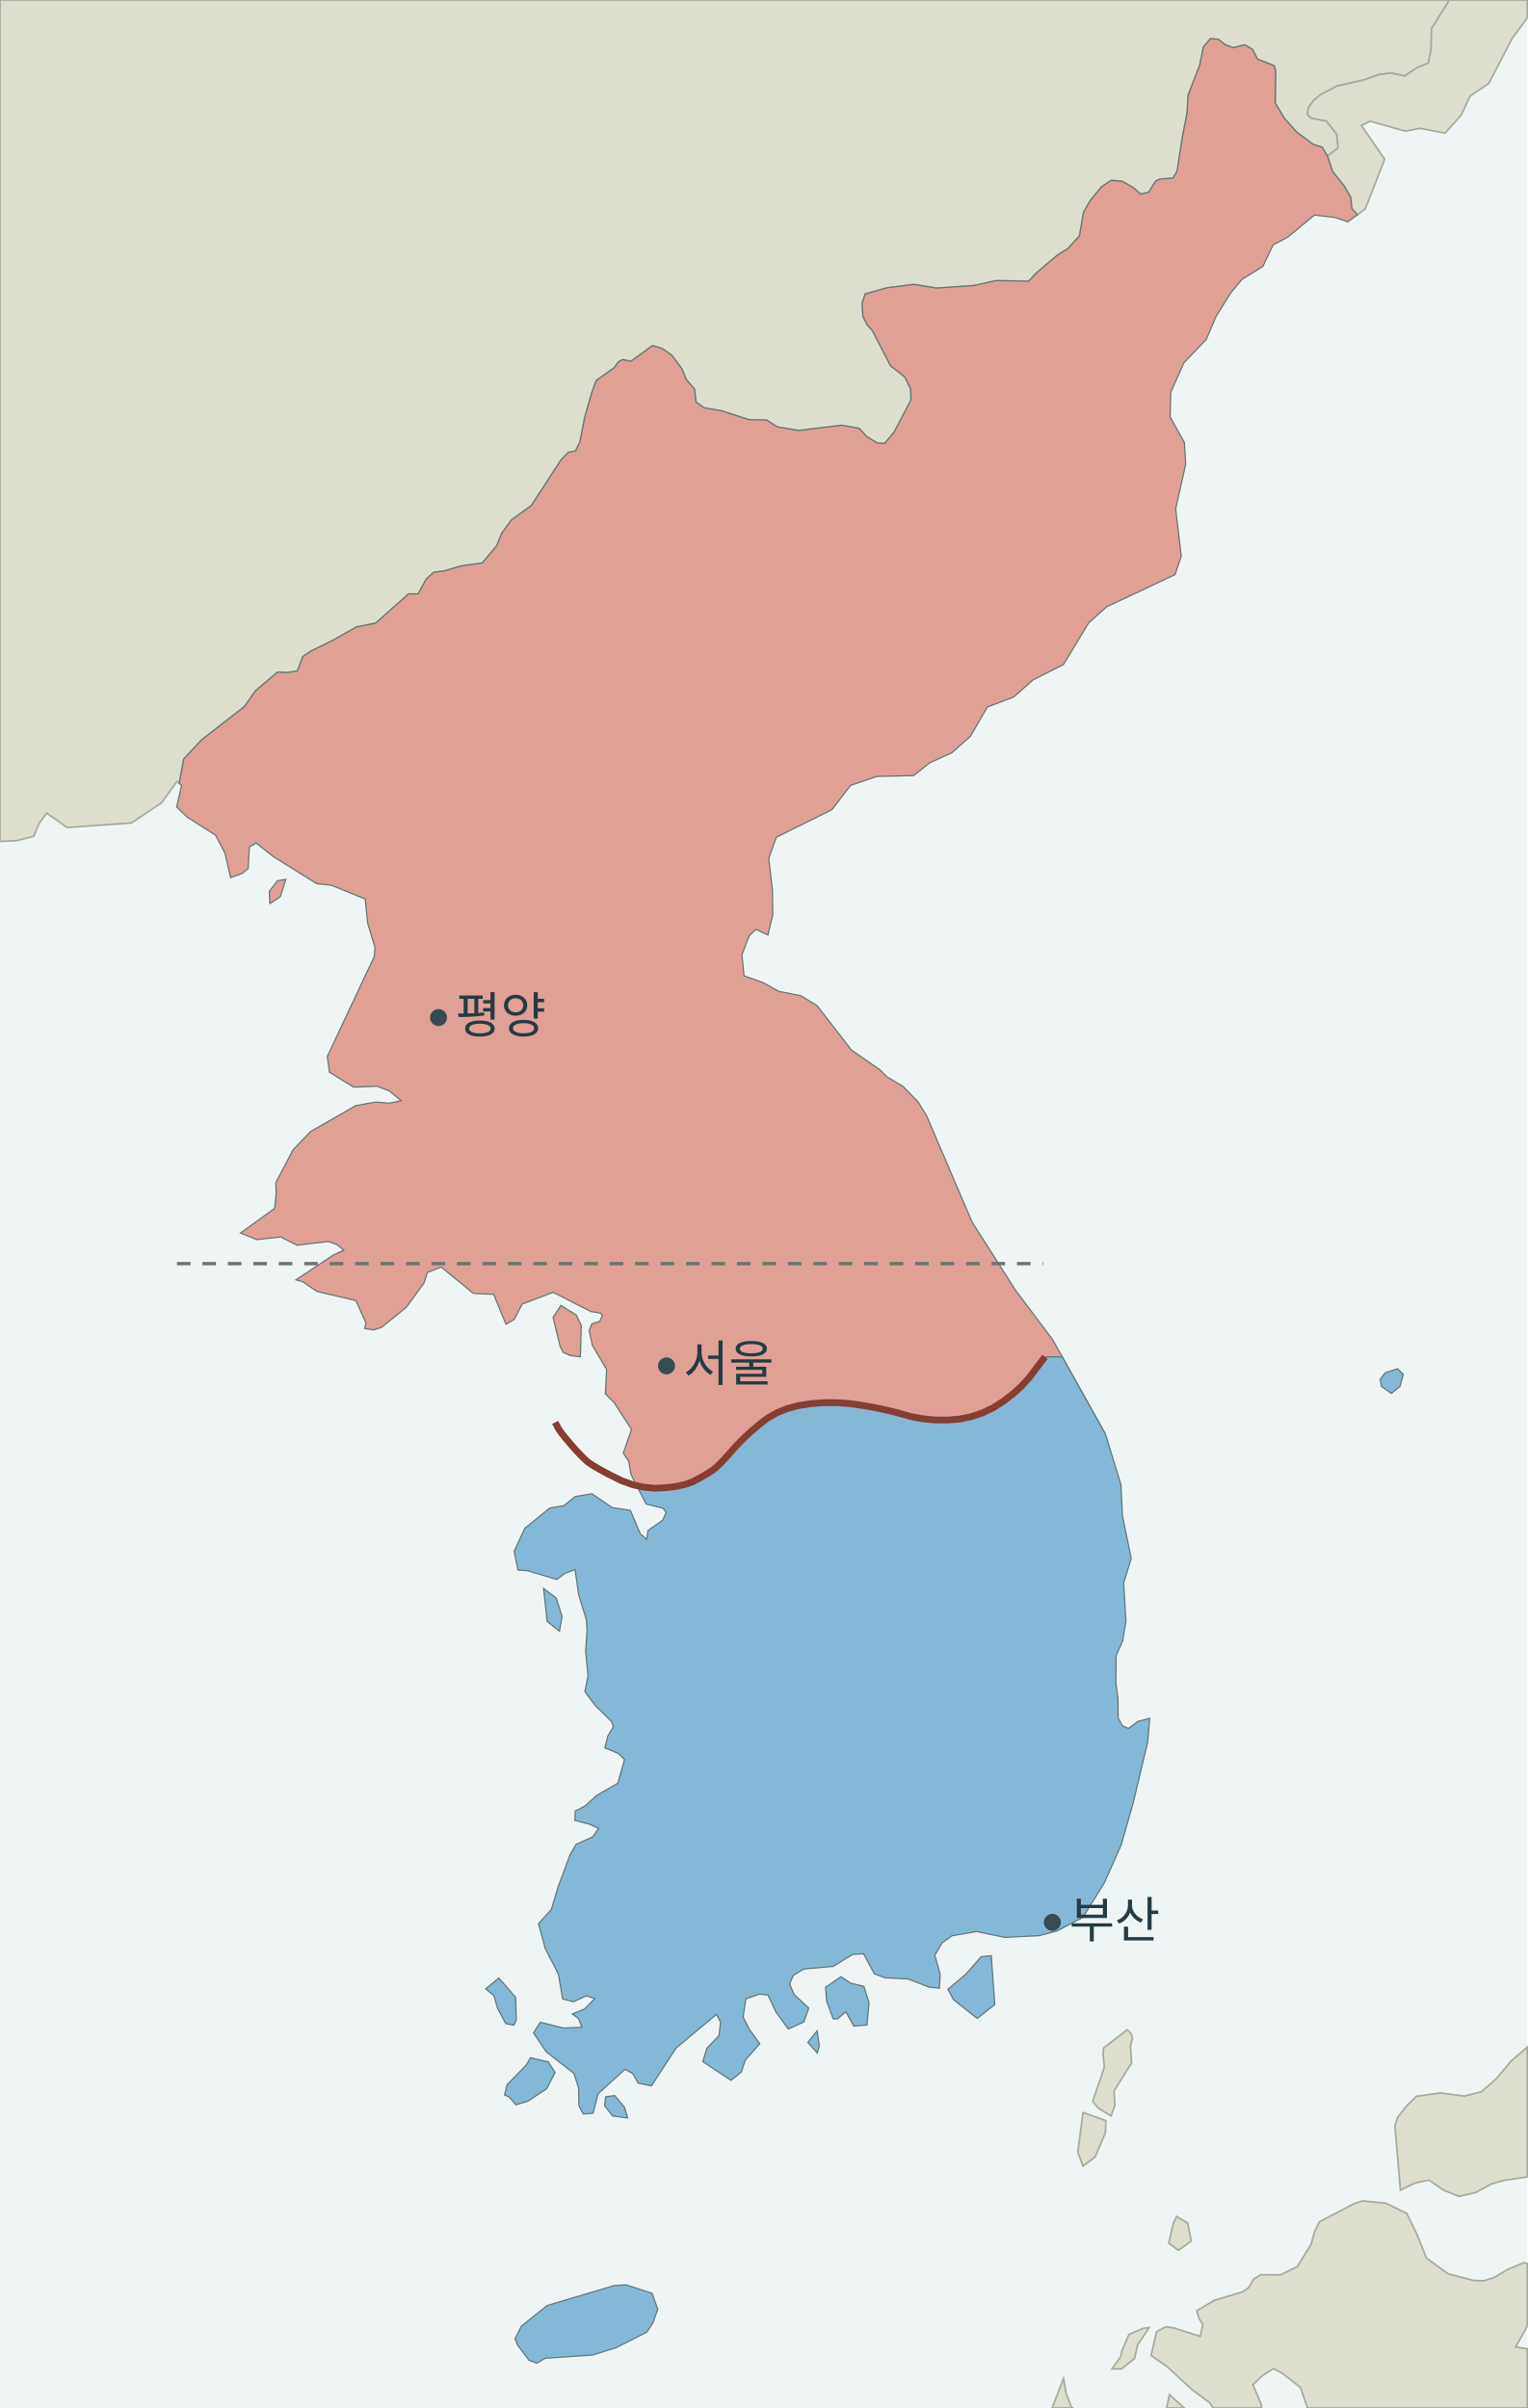
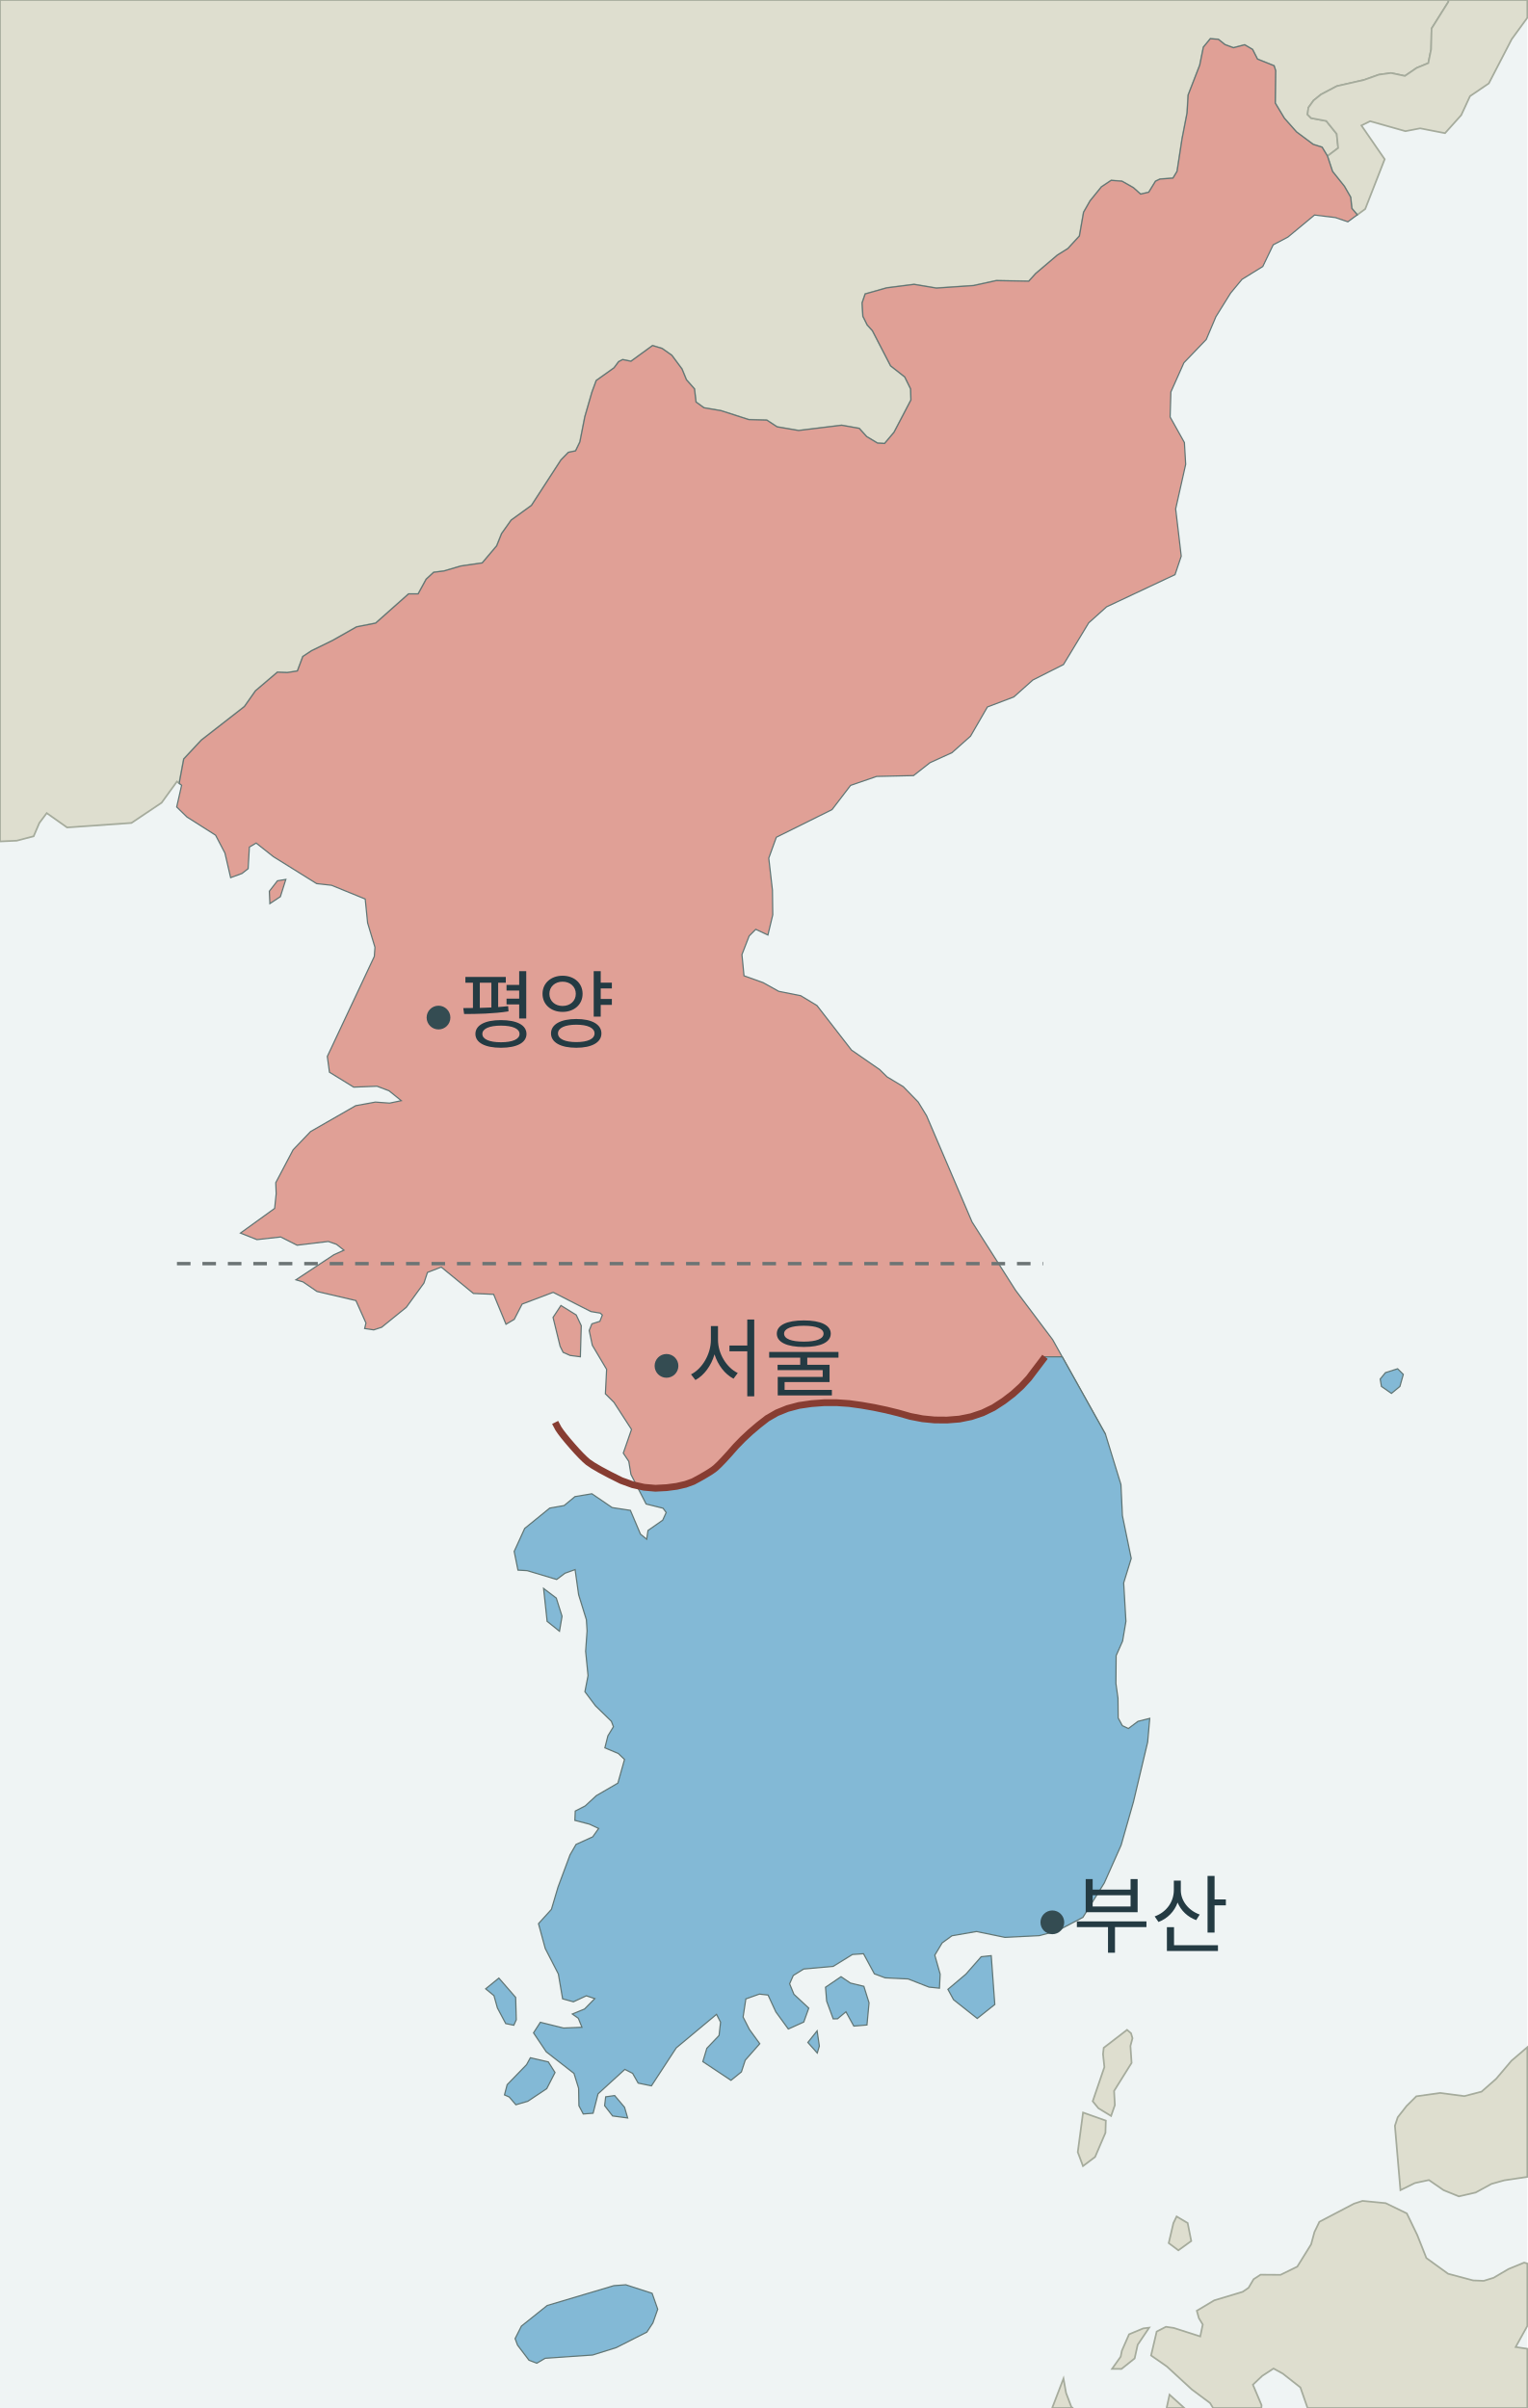
<svg xmlns="http://www.w3.org/2000/svg" viewBox="0 0 900 1419.31">
  <rect width="900" height="1419.31" fill="#eff4f4" />
  <path d="M853.42,1.18L843.60,16.82L843.31,29.09L841.67,37.20L834.76,40.06L827.88,44.76L819.72,43.03L812.56,44.00L803.68,47.14L787.75,50.77L778.50,55.63L774.08,59.17L771.02,63.41L770.48,67.47L772.60,69.61L781.53,71.29L787.67,78.91L788.54,87.24L782.23,92.00L779.08,86.77L773.81,85.10L763.98,77.77L756.83,69.70L751.46,60.75L751.70,41.64L750.77,38.76L740.99,34.84L738.09,29.14L733.46,26.41L726.83,28.15L721.86,26.31L717.94,23.19L713.22,22.82L709.14,27.78L706.99,38.40L700.16,56.01L699.52,66.63L696.57,81.81L693.63,100.99L691.23,104.99L683.55,105.56L680.92,106.81L676.93,113.32L672.12,114.43L667.85,110.62L661.13,106.81L654.79,106.32L649.06,110.13L642.35,118.41L638.54,125.11L636.09,139.09L629.31,146.49L623.11,150.36L610.31,161.24L606.23,165.76L587.09,165.40L573.67,168.33L551.77,169.82L538.66,167.62L522.46,169.69L509.84,173.26L508.03,178.55L508.49,186.39L511.03,191.51L514.12,194.93L524.82,215.61L533.17,222.17L536.63,229.21L536.81,235.76L526.86,254.78L521.28,261.40L517.09,261.18L510.67,257.33L506.31,252.49L495.95,250.66L470.60,253.76L457.92,251.60L451.86,247.64L441.25,247.34L424.84,242.06L414.84,240.37L410.13,236.97L409.22,229.21L404.49,223.87L401.85,217.47L395.88,209.43L390.16,205.39L384.53,203.69L371.82,212.94L366.92,211.96L364.56,213.18L361.86,216.81L351.36,224.29L348.84,231.13L344.65,245.62L341.73,260.49L339.19,265.75L334.92,266.65L330.57,271.11L313.20,297.90L301.23,306.57L295.59,314.52L292.70,321.73L284.17,331.82L271.64,333.62L261.66,336.55L255.55,337.33L251.15,341.39L246.42,350.05L240.79,350.05L221.37,367.29L210.12,369.50L196.02,377.49L183.62,383.55L178.46,386.95L175.27,395.49L169.28,396.44L163.47,396.20L150.58,407.17L144.04,416.46L118.65,436.24L108.29,447.36L105.60,461.72L104.27,460.65L95.21,473.16L77.46,485.06L39.53,487.72L27.54,479.25L23.18,485.08L19.83,492.90L9.88,495.51L0.00,495.95L0.00,0.00L853.69,0.00L853.42,1.18Z" fill="#dedecf" fill-opacity="1" stroke="#a5ab9c" stroke-width="1" />
  <path d="M796.61,122.87L795.90,116.23L792.22,109.82L785.21,101.04L782.23,92.00L788.54,87.24L787.67,78.91L781.53,71.29L772.60,69.61L770.48,67.47L771.02,63.41L774.08,59.17L778.50,55.63L787.75,50.77L803.68,47.14L812.56,44.00L819.72,43.03L827.88,44.76L834.76,40.06L841.67,37.20L843.31,29.09L843.60,16.82L853.42,1.18L853.69,0.00L900.00,0.00L900.00,10.49L890.83,23.07L877.31,49.17L866.25,56.67L861.07,67.84L851.52,78.49L836.87,75.64L828.19,77.31L807.38,71.44L802.25,73.96L815.95,93.85L804.50,123.17L799.83,126.62L796.61,122.87Z" fill="#dedecf" fill-opacity="1" stroke="#a5ab9c" stroke-width="1" />
  <path d="M638.17,1276.72L635.10,1268.47L638.21,1245.16L651.63,1249.92L651.41,1257.09L645.31,1271.34L638.17,1276.72ZM654.73,1247.17L647.28,1242.64L643.91,1238.53L650.79,1218.38L649.98,1210.73L650.40,1207.00L664.14,1196.42L666.49,1198.45L667.34,1201.37L666.13,1205.90L666.81,1215.91L656.50,1232.42L656.96,1240.77L654.73,1247.17ZM626.68,1401.95L628.20,1410.45L631.40,1418.88L632.44,1419.31L620.02,1419.31L626.68,1401.95ZM660.88,1396.28L655.29,1396.25L660.40,1389.03L661.08,1385.58L665.33,1375.88L673.68,1372.39L677.19,1371.96L670.40,1382.04L668.61,1390.08L660.88,1396.28ZM694.38,1326.37L688.70,1322.10L691.46,1310.32L693.36,1306.42L699.85,1310.28L701.97,1320.89L694.38,1326.37ZM868.08,1344.11L874.32,1344.35L880.11,1342.57L888.90,1337.41L898.14,1333.61L900.00,1334.16L900.00,1370.99L893.13,1383.39L900.00,1384.39L900.00,1419.31L770.51,1419.31L766.29,1407.19L755.92,1399.04L750.46,1396.04L743.80,1400.38L738.31,1405.58L743.39,1417.61L743.30,1419.31L714.85,1419.31L713.06,1416.38L702.30,1408.37L687.63,1394.86L678.30,1388.35L681.60,1374.25L687.07,1371.45L691.70,1372.13L707.28,1377.12L708.75,1370.10L706.46,1366.34L705.26,1361.98L715.52,1355.86L732.30,1350.82L735.74,1348.46L738.72,1343.39L742.83,1340.74L754.58,1340.82L764.46,1335.98L772.62,1322.82L774.57,1315.59L777.49,1309.56L797.88,1298.87L802.93,1297.24L816.55,1298.57L829.00,1304.62L835.14,1317.33L840.52,1330.92L853.31,1340.18L868.08,1344.11ZM689.17,1411.46L697.89,1419.31L687.47,1419.31L689.17,1411.46ZM886.41,1285.12L878.92,1287.21L869.57,1292.30L859.68,1294.57L850.65,1290.91L842.04,1284.95L833.75,1286.72L825.24,1290.90L821.99,1252.97L823.64,1247.96L828.86,1241.29L834.61,1235.59L848.66,1233.62L862.88,1235.48L873.04,1232.85L881.62,1225.31L890.68,1214.62L900.00,1206.66L900.00,1283.09L886.41,1285.12Z" fill="#dedecf" fill-opacity="1" stroke="#a5ab9c" stroke-width="1" />
  <path data-control="north" d="M330.54,769.47L339.54,775.04L342.52,781.39L342.00,799.71L335.95,798.92L331.83,797.08L330.06,793.51L325.90,776.50L330.54,769.47ZM165.21,528.52L159.03,532.61L158.72,525.30L163.49,519.15L168.43,518.33L165.21,528.52ZM625.94,799.73L615.79,799.73L606.25,812.33L601.87,817.08L591.46,825.75L585.42,829.67L579.05,832.75L572.37,835.00L565.36,836.42L558.03,837.00L543.58,836.23L515.07,829.57L500.35,827.26L492.95,826.75L478.20,827.32L470.84,828.39L464.04,830.20L457.79,832.73L452.11,836.00L446.98,840.00L437.69,848.27L421.72,865.17L415.56,869.29L408.52,873.21L404.00,874.86L392.84,876.85L386.19,877.20L375.18,875.65L371.79,869.02L370.54,861.38L367.29,856.51L372.13,842.53L361.78,826.55L356.74,821.52L357.46,807.12L349.04,792.91L347.20,784.21L348.78,780.29L353.49,778.80L354.94,775.14L353.77,773.98L348.23,773.06L325.97,761.72L307.66,768.65L303.04,777.65L298.17,780.54L290.89,762.91L278.97,762.38L260.03,746.84L251.89,749.99L249.82,756.25L239.44,770.53L224.92,782.30L220.24,783.85L214.88,783.05L215.65,779.80L209.72,766.57L186.80,761.21L178.55,755.57L174.38,754.34L196.81,739.53L202.68,736.88L198.30,733.43L193.46,731.74L175.06,733.95L165.41,729.09L151.41,730.65L141.69,726.79L161.84,712.24L162.74,703.63L162.50,697.10L172.73,677.70L183.01,666.96L209.60,651.70L221.19,649.58L229.59,650.19L236.47,648.76L229.24,642.92L222.17,640.23L208.42,640.78L194.14,631.98L192.88,622.68L220.57,563.74L220.96,558.36L216.62,543.97L215.21,529.90L195.37,521.80L186.60,520.82L161.11,504.94L150.95,496.91L146.95,499.27L146.22,512.01L142.60,514.84L135.91,517.30L132.54,502.78L127.03,492.26L110.17,481.55L104.12,475.64L107.02,462.86L105.60,461.72L108.29,447.36L118.65,436.24L144.04,416.46L150.58,407.17L163.47,396.20L169.28,396.44L175.27,395.49L178.46,386.95L183.62,383.55L196.02,377.49L210.12,369.50L221.37,367.29L240.79,350.05L246.42,350.05L251.15,341.39L255.55,337.33L261.66,336.55L271.64,333.62L284.17,331.82L292.70,321.73L295.59,314.52L301.23,306.57L313.20,297.90L330.57,271.11L334.92,266.65L339.19,265.75L341.73,260.49L344.65,245.62L348.84,231.13L351.36,224.29L361.86,216.81L364.56,213.18L366.92,211.96L371.82,212.94L384.53,203.69L390.16,205.39L395.88,209.43L401.85,217.47L404.49,223.87L409.22,229.21L410.13,236.97L414.84,240.37L424.84,242.06L441.25,247.34L451.86,247.64L457.92,251.60L470.60,253.76L495.95,250.66L506.31,252.49L510.67,257.33L517.09,261.18L521.28,261.40L526.86,254.78L536.81,235.76L536.63,229.21L533.17,222.17L524.82,215.61L514.12,194.93L511.03,191.51L508.49,186.39L508.03,178.55L509.84,173.26L522.46,169.69L538.66,167.62L551.77,169.82L573.67,168.33L587.09,165.40L606.23,165.76L610.31,161.24L623.11,150.36L629.31,146.49L636.09,139.09L638.54,125.11L642.35,118.41L649.06,110.13L654.79,106.32L661.13,106.81L667.85,110.62L672.12,114.43L676.93,113.32L680.92,106.81L683.55,105.56L691.23,104.99L693.63,100.99L696.57,81.81L699.52,66.63L700.16,56.01L706.99,38.40L709.14,27.78L713.22,22.82L717.94,23.19L721.86,26.31L726.83,28.15L733.46,26.41L738.09,29.14L740.99,34.84L750.77,38.76L751.70,41.64L751.46,60.75L756.83,69.70L763.98,77.77L773.81,85.10L779.08,86.77L782.23,92.00L785.21,101.04L792.22,109.82L795.90,116.23L796.61,122.87L799.83,126.62L794.25,130.73L786.87,128.23L774.61,126.74L758.94,139.73L750.26,144.31L744.13,157.08L731.88,164.65L725.19,172.72L716.51,186.65L710.82,200.09L697.65,213.81L689.96,231.04L689.53,245.80L697.94,260.85L698.69,273.67L692.79,299.96L696.07,327.80L692.42,338.69L652.07,357.68L641.54,367.13L626.68,391.69L608.62,400.81L597.40,410.80L581.86,416.70L571.91,433.91L560.99,443.63L548.01,449.55L538.30,457.15L516.55,457.64L501.21,462.93L490.29,477.20L457.48,493.49L453.01,505.81L455.19,524.75L455.37,539.22L452.51,551.11L445.33,547.76L441.47,551.65L437.21,562.64L438.42,575.14L449.67,579.17L458.89,584.30L471.83,586.87L481.40,592.66L501.77,618.94L518.38,630.44L522.71,634.71L532.25,640.47L541.04,649.51L545.99,657.59L572.80,720.24L598.44,760.51L620.29,789.60L651.42,845.34L625.94,799.73Z" fill="#e0a096" fill-opacity="1" fill-rule="evenodd" stroke="#607574" stroke-width=".7" />
  <path data-control="south" d="M307.25,1371.04L322.43,1358.90L361.70,1347.20L368.77,1346.68L384.27,1351.70L387.58,1361.08L384.74,1369.16L381.17,1374.58L363.20,1383.70L349.22,1388.08L321.25,1390.01L316.32,1392.91L311.73,1391.16L304.98,1382.27L303.54,1378.41L307.25,1371.04ZM369.87,1248.37L360.99,1247.18L356.28,1241.11L356.91,1235.89L362.20,1235.15L368.02,1242.05L369.87,1248.37ZM323.11,1215.31L327.06,1221.57L322.18,1231.09L311.01,1238.53L303.99,1240.57L300.05,1235.99L297.28,1234.77L298.85,1228.76L310.29,1216.94L312.53,1212.86L323.11,1215.31ZM293.97,1165.91L303.87,1177.30L304.24,1190.47L302.79,1193.70L298.01,1192.73L293.12,1183.53L291.08,1176.25L286.19,1172.25L293.97,1165.91ZM322.41,955.65L320.33,936.26L327.80,941.92L331.20,952.65L329.69,961.48L322.41,955.65ZM481.51,1197.01L482.82,1205.96L481.59,1210.09L476.05,1203.85L481.51,1197.01ZM486.46,1171.31L495.60,1165.09L501.11,1168.83L509.05,1170.76L512.10,1180.49L510.88,1193.55L503.12,1194.20L498.49,1185.78L493.56,1189.89L490.99,1189.96L487.13,1179.49L486.46,1171.31ZM586.21,1181.47L575.86,1189.71L561.90,1178.65L558.58,1172.54L569.19,1163.58L578.19,1153.33L584.11,1152.69L586.21,1181.47ZM661.41,893.37L666.60,918.56L662.16,932.97L663.48,955.63L661.52,967.26L657.72,975.82L657.58,992.23L658.80,1001.00L658.92,1012.61L661.37,1017.13L664.94,1018.81L670.58,1014.58L677.51,1012.83L676.29,1026.78L667.92,1062.01L660.64,1087.59L650.74,1109.83L638.14,1130.11L623.06,1138.05L612.45,1140.90L592.21,1141.92L575.40,1138.47L560.96,1140.97L555.16,1145.20L550.85,1152.40L554.01,1163.60L553.60,1171.86L547.43,1171.23L535.17,1166.43L521.60,1165.77L515.25,1163.40L508.85,1151.56L502.33,1152.00L490.97,1159.02L473.58,1160.57L467.46,1164.37L465.30,1169.27L467.84,1175.47L476.58,1183.60L473.64,1191.82L464.53,1195.93L457.18,1185.82L452.59,1175.91L447.47,1175.35L439.50,1178.18L437.89,1188.88L441.60,1196.17L447.71,1204.60L439.15,1214.30L436.89,1221.21L430.75,1226.18L414.16,1215.15L416.52,1207.30L423.72,1199.74L424.61,1191.91L422.24,1187.27L398.50,1207.05L383.87,1229.43L376.05,1227.81L372.78,1222.06L368.21,1219.72L352.41,1234.14L349.50,1245.57L343.70,1246.01L341.15,1241.17L340.95,1230.83L338.24,1222.10L321.87,1209.35L314.39,1198.20L318.41,1191.96L332.08,1195.35L342.93,1194.91L340.79,1189.61L337.26,1187.10L344.48,1184.12L350.49,1178.01L345.51,1176.35L337.89,1179.89L331.54,1178.14L329.03,1163.50L321.30,1148.46L317.32,1133.83L324.94,1125.41L328.82,1112.30L335.90,1093.29L339.45,1087.13L349.27,1082.66L352.76,1077.73L347.37,1075.20L338.76,1072.96L338.98,1067.46L344.84,1064.45L351.39,1058.39L364.10,1051.00L368.02,1037.04L364.35,1033.53L356.43,1030.21L358.21,1023.14L361.48,1017.76L360.26,1014.54L350.90,1005.43L344.68,997.12L346.52,987.64L345.10,973.29L345.95,961.23L345.54,954.69L340.97,939.94L338.89,925.14L332.89,927.30L328.04,930.97L310.68,925.76L305.22,925.44L302.99,914.44L309.20,900.87L323.95,888.89L332.42,887.40L338.82,882.12L348.78,880.45L360.74,888.59L371.47,890.23L377.43,904.27L381.08,907.24L381.85,902.08L390.51,896.03L392.58,891.47L390.71,888.97L380.74,886.48L375.18,875.65L386.19,877.20L392.84,876.85L404.00,874.86L408.52,873.21L421.72,865.17L442.17,844.09L452.11,836.00L457.79,832.73L464.04,830.20L470.84,828.39L485.57,826.77L492.95,826.75L500.35,827.26L515.07,829.57L543.58,836.23L558.03,837.00L565.36,836.42L572.37,835.00L579.05,832.75L585.42,829.67L596.94,821.56L606.25,812.33L615.79,799.73L625.94,799.73L651.42,845.34L660.54,875.03L661.41,893.37ZM824.93,817.18L819.94,821.29L814.04,817.18L813.32,812.83L816.41,809.05L823.58,806.77L826.93,810.09L824.93,817.18Z" fill="#83b9d6" fill-opacity="1" fill-rule="evenodd" stroke="#607574" stroke-width=".7" />
  <path d="M104.27,744.80L614.63,744.80" fill="none" stroke="#6c7475" stroke-width="2" stroke-dasharray="8 7" />
  <path d="M327.14,838.39L327.32,838.75L327.69,839.45L328.25,840.51L328.99,841.92L330.28,843.82L332.11,846.23L334.49,849.13L337.41,852.53L340.06,855.49L342.45,858.01L344.58,860.10L346.44,861.75L349.52,863.84L353.82,866.35L359.35,869.29L366.10,872.67L372.82,875.11L379.51,876.62L386.19,877.20L392.84,876.85L398.77,876.07L404.00,874.86L408.52,873.21L412.34,871.14L415.56,869.29L418.20,867.69L420.26,866.31L421.72,865.17L423.78,863.23L426.44,860.48L429.69,856.92L433.53,852.55L437.69,848.27L442.17,844.09L446.98,840.00L452.11,836.00L457.79,832.73L464.04,830.20L470.84,828.39L478.20,827.32L485.57,826.77L492.95,826.75L500.35,827.26L507.75,828.29L515.07,829.57L522.29,831.09L529.42,832.85L536.47,834.86L543.58,836.23L550.77,836.94L558.03,837.00L565.36,836.42L572.37,835.00L579.05,832.75L585.42,829.67L591.46,825.75L596.94,821.56L601.87,817.08L606.25,812.33L610.06,807.29L612.93,803.51L614.84,800.99L615.79,799.73" fill="none" stroke="#873d32" stroke-width="4" />
-   <circle cx="258.4" cy="599.77" r="5" fill="#344c52" />
-   <text x="268.4" y="608.77" font-family="sans-serif" font-size="29" fill="#243b43">평양</text>
-   <circle cx="392.75" cy="805.07" r="5" fill="#344c52" />
-   <text x="402.75" y="814.07" font-family="sans-serif" font-size="29" fill="#243b43">서울</text>
-   <circle cx="620.12" cy="1133.05" r="5" fill="#344c52" />
-   <text x="630.12" y="1142.05" font-family="sans-serif" font-size="29" fill="#243b43">부산</text>
+   <circle cx="258.4" cy="599.77" r="7" fill="#344c52" />
+   <text x="270.4" y="613.77" font-family="sans-serif" font-size="50" fill="#243b43">평양</text>
+   <circle cx="392.75" cy="805.07" r="7" fill="#344c52" />
+   <text x="404.75" y="819.07" font-family="sans-serif" font-size="50" fill="#243b43">서울</text>
+   <circle cx="620.12" cy="1133.05" r="7" fill="#344c52" />
+   <text x="632.12" y="1147.05" font-family="sans-serif" font-size="50" fill="#243b43">부산</text>
</svg>
